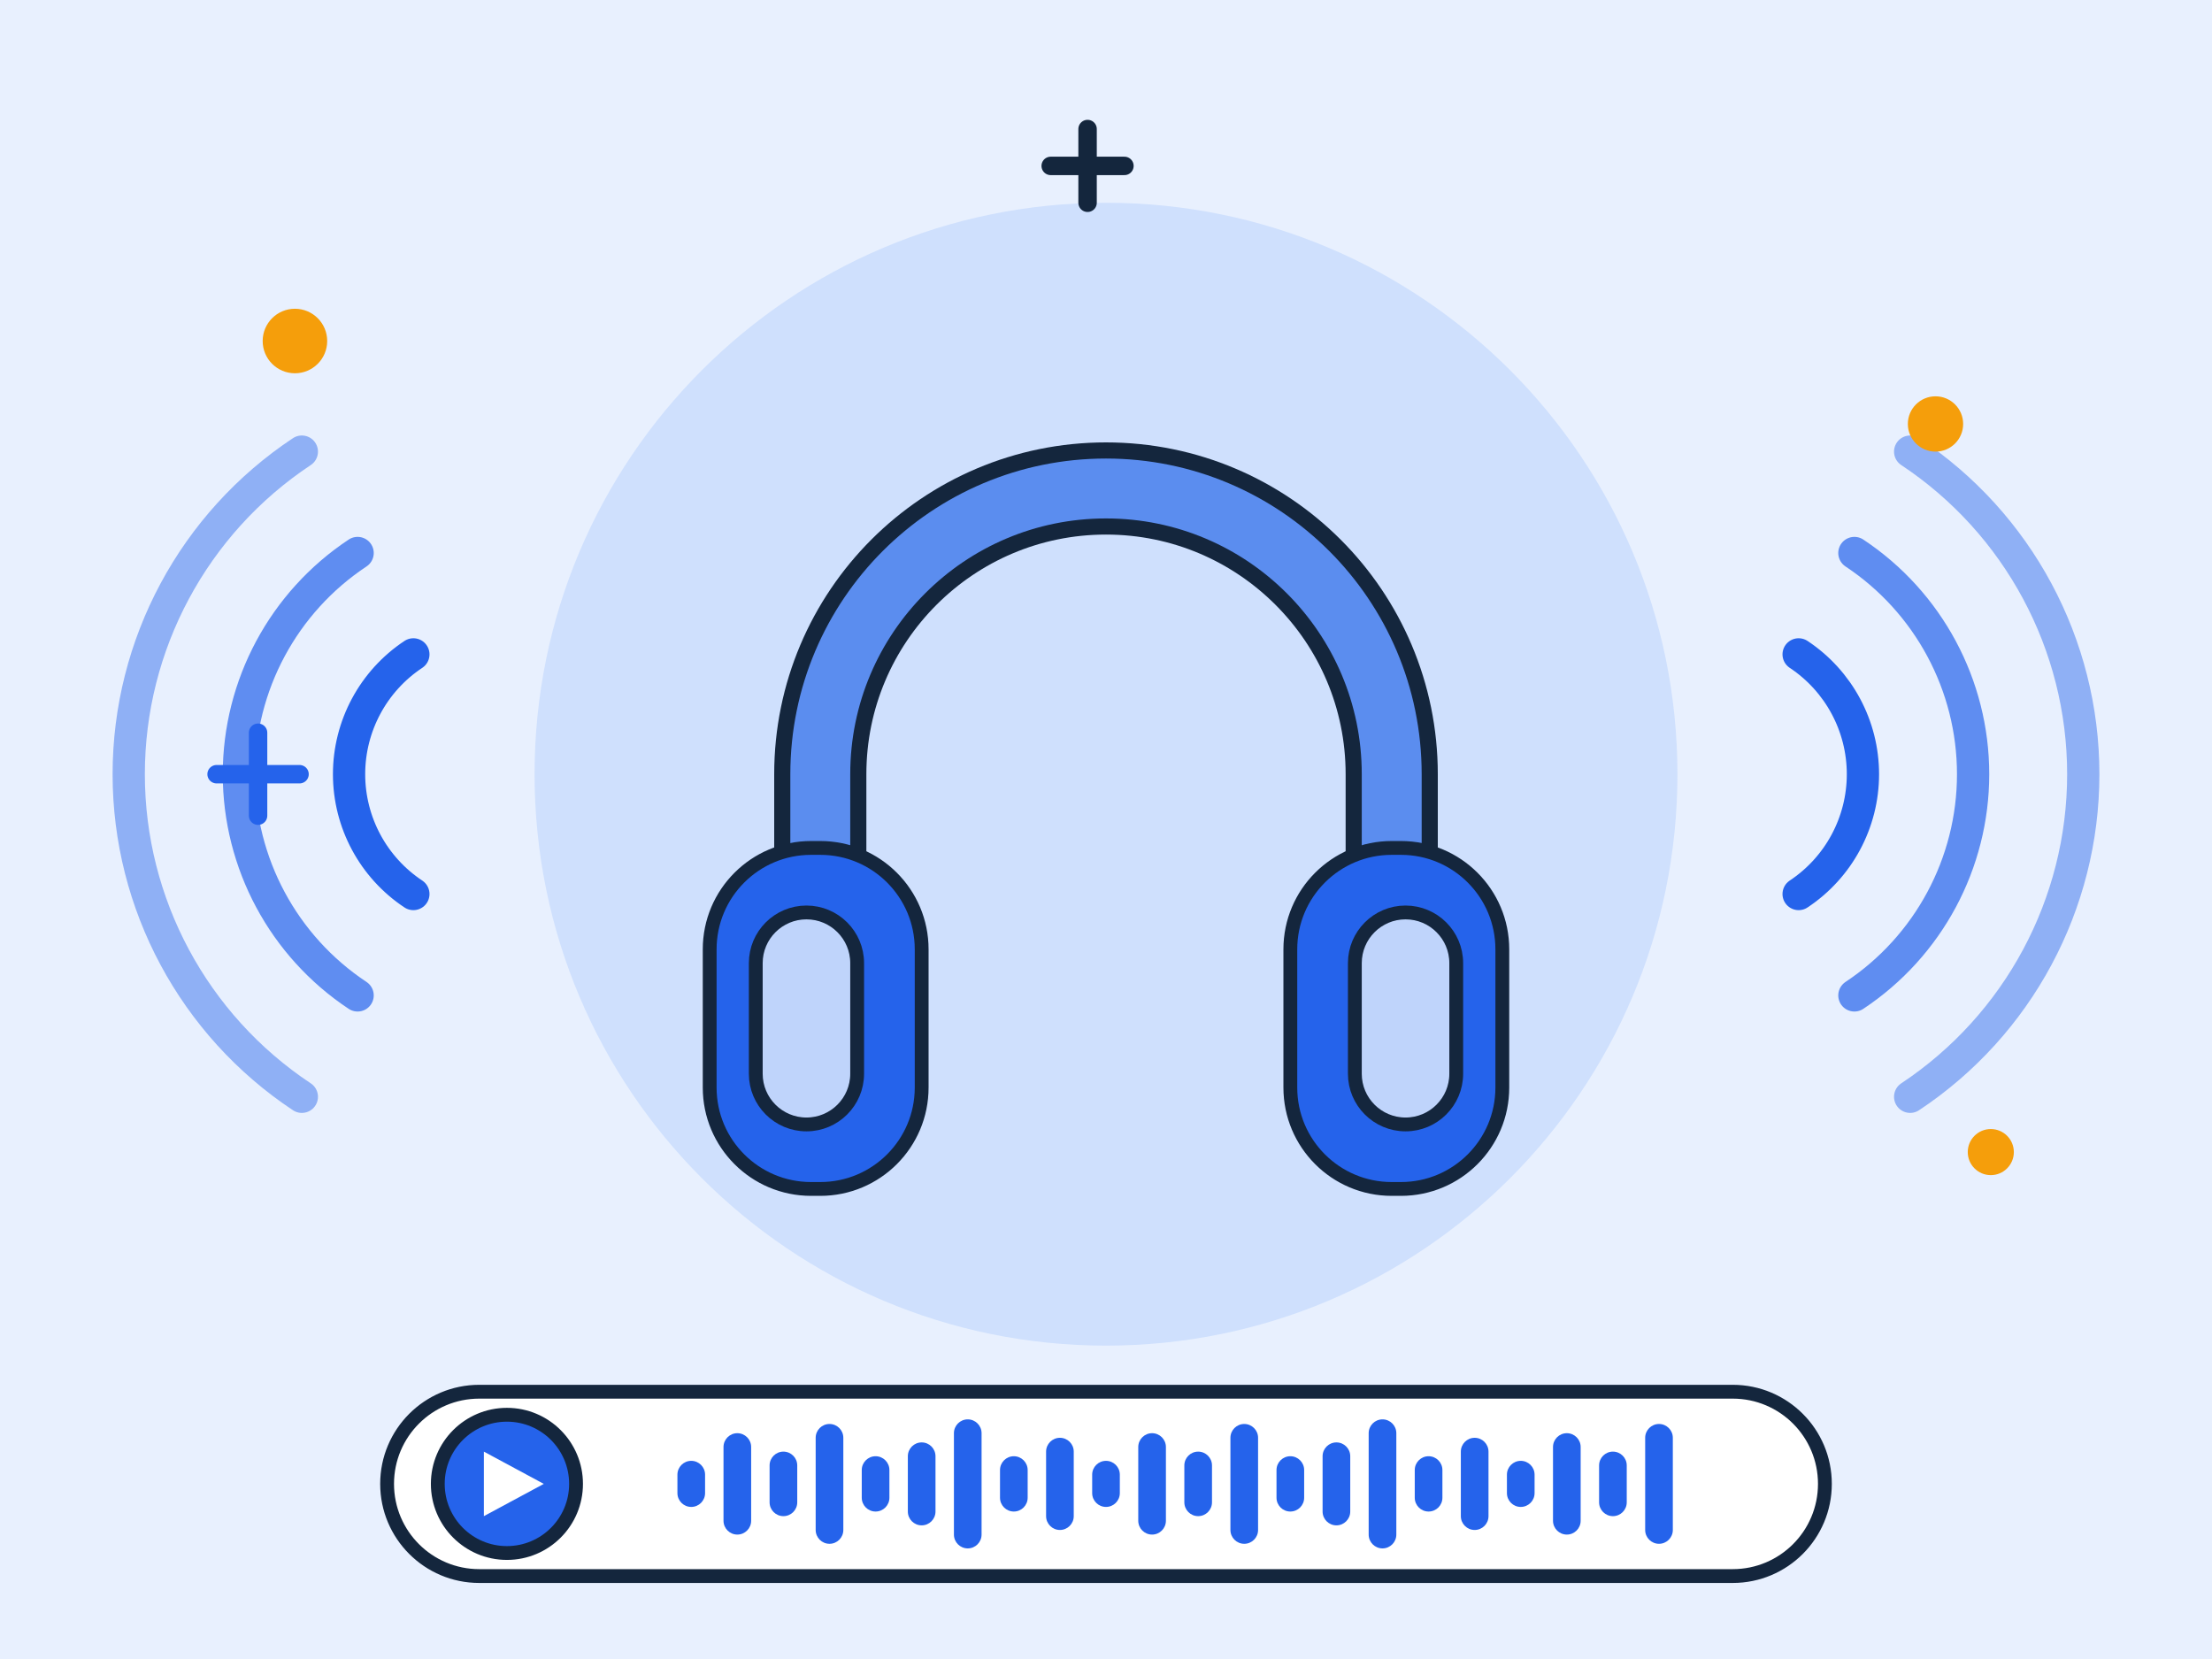
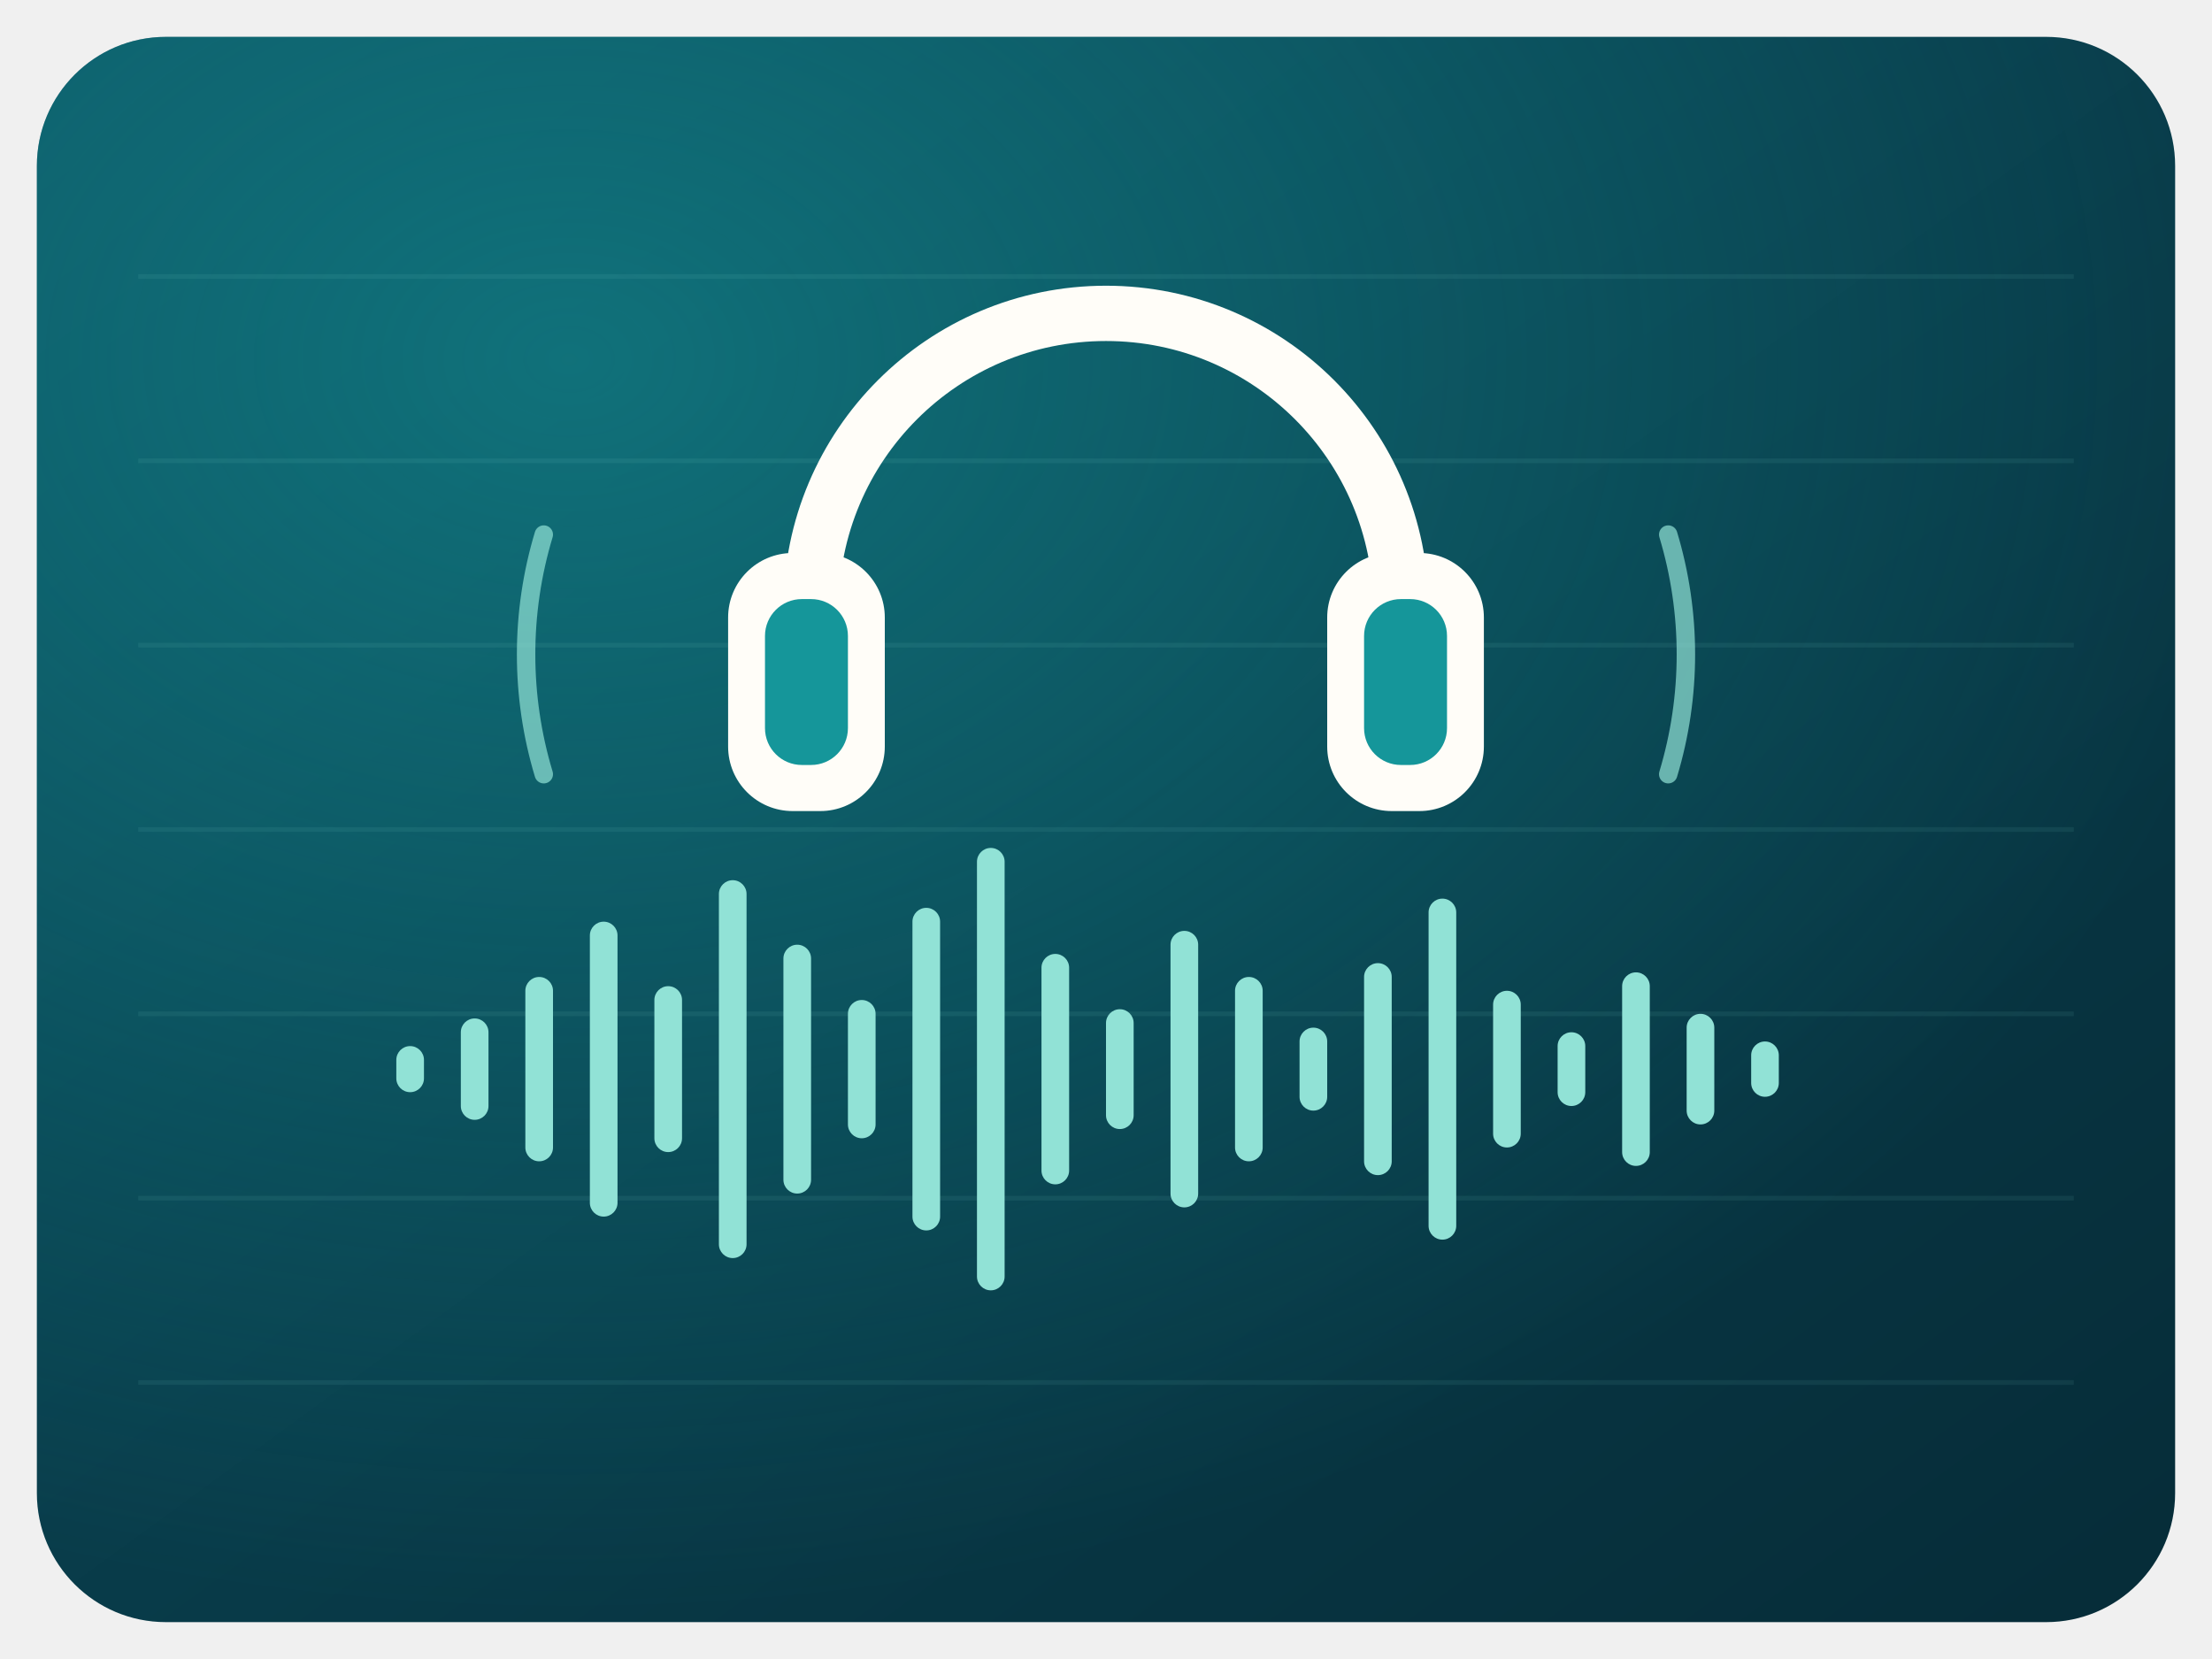
- <svg xmlns="http://www.w3.org/2000/svg" viewBox="0 0 480 360" width="480" height="360" role="img" aria-label="Headphones surrounded by sound waves above an audio player bar">
-   <rect width="480" height="360" fill="#E8F0FE" />
-   <circle cx="240" cy="168" r="124" fill="#CFE0FD" />
-   <g fill="none" stroke="#2563EB" stroke-width="7" stroke-linecap="round">
-     <path d="M89.7 142a31.2 31.2 0 0 0 0 52" stroke-opacity="1" />
-     <path d="M390.3 142a31.2 31.2 0 0 1 0 52" stroke-opacity="1" />
-     <path d="M77.6 120a57.6 57.6 0 0 0 0 96" stroke-opacity="0.7" />
-     <path d="M402.4 120a57.6 57.6 0 0 1 0 96" stroke-opacity="0.7" />
-     <path d="M65.5 98a84.0 84.0 0 0 0 0 140" stroke-opacity="0.45" />
-     <path d="M414.5 98a84.0 84.0 0 0 1 0 140" stroke-opacity="0.45" />
+ <svg xmlns="http://www.w3.org/2000/svg" viewBox="0 0 480 360" width="480" height="360" role="img" aria-label="The Sound Studio: headphones over a glowing sound wave on ocean glass">
+   <defs>
+     <linearGradient id="g" x1="0" y1="0" x2="1" y2="1">
+       <stop offset="0" stop-color="#0B4B5B" />
+       <stop offset="1" stop-color="#062C38" />
+     </linearGradient>
+     <radialGradient id="l" cx=".25" cy=".2" r=".8">
+       <stop offset="0" stop-color="#15969A" stop-opacity=".55" />
+       <stop offset="1" stop-color="#15969A" stop-opacity="0" />
+     </radialGradient>
+   </defs>
+   <rect x="8" y="8" width="464" height="344" rx="28" fill="url(#g)" />
+   <rect x="8" y="8" width="464" height="344" rx="28" fill="url(#l)" />
+   <g stroke="#91E2D6" stroke-opacity=".08">
+     <line x1="30" y1="60" x2="450" y2="60" />
+     <line x1="30" y1="100" x2="450" y2="100" />
+     <line x1="30" y1="140" x2="450" y2="140" />
+     <line x1="30" y1="180" x2="450" y2="180" />
+     <line x1="30" y1="220" x2="450" y2="220" />
+     <line x1="30" y1="260" x2="450" y2="260" />
+     <line x1="30" y1="300" x2="450" y2="300" />
  </g>
-   <g transform="translate(240 168)">
-     <path d="M-62 28V0a62 62 0 0 1 124 0V28" fill="none" stroke="#14263D" stroke-width="20" stroke-linecap="round" />
-     <path d="M-62 28V0a62 62 0 0 1 124 0V28" fill="none" stroke="#5B8DEF" stroke-width="13" stroke-linecap="round" />
-     <rect x="-86" y="16" width="46" height="74" rx="22" fill="#2563EB" stroke="#14263D" stroke-width="3" stroke-linejoin="round" stroke-linecap="round" />
-     <rect x="-76" y="30" width="22" height="46" rx="11" fill="#BFD4FB" stroke="#14263D" stroke-width="3" stroke-linejoin="round" stroke-linecap="round" />
-     <rect x="40" y="16" width="46" height="74" rx="22" fill="#2563EB" stroke="#14263D" stroke-width="3" stroke-linejoin="round" stroke-linecap="round" />
-     <rect x="54" y="30" width="22" height="46" rx="11" fill="#BFD4FB" stroke="#14263D" stroke-width="3" stroke-linejoin="round" stroke-linecap="round" />
+   <g fill="#91E2D6">
+     <rect x="86" y="227" width="6" height="10" rx="3" />
+     <rect x="100" y="221" width="6" height="22" rx="3" />
+     <rect x="114" y="212" width="6" height="40" rx="3" />
+     <rect x="128" y="200" width="6" height="64" rx="3" />
+     <rect x="142" y="214" width="6" height="36" rx="3" />
+     <rect x="156" y="191" width="6" height="82" rx="3" />
+     <rect x="170" y="205" width="6" height="54" rx="3" />
+     <rect x="184" y="217" width="6" height="30" rx="3" />
+     <rect x="198" y="197" width="6" height="70" rx="3" />
+     <rect x="212" y="184" width="6" height="96" rx="3" />
+     <rect x="226" y="207" width="6" height="50" rx="3" />
+     <rect x="240" y="219" width="6" height="26" rx="3" />
+     <rect x="254" y="202" width="6" height="60" rx="3" />
+     <rect x="268" y="212" width="6" height="40" rx="3" />
+     <rect x="282" y="223" width="6" height="18" rx="3" />
+     <rect x="296" y="209" width="6" height="46" rx="3" />
+     <rect x="310" y="195" width="6" height="74" rx="3" />
+     <rect x="324" y="215" width="6" height="34" rx="3" />
+     <rect x="338" y="224" width="6" height="16" rx="3" />
+     <rect x="352" y="211" width="6" height="42" rx="3" />
+     <rect x="366" y="220" width="6" height="24" rx="3" />
+     <rect x="380" y="226" width="6" height="12" rx="3" />
  </g>
-   <rect x="84" y="302" width="312" height="40" rx="20" fill="#FFFFFF" stroke="#14263D" stroke-width="3" stroke-linejoin="round" stroke-linecap="round" />
-   <circle cx="110" cy="322" r="15" fill="#2563EB" stroke="#14263D" stroke-width="3" stroke-linejoin="round" stroke-linecap="round" />
-   <path d="M105 315l13 7-13 7z" fill="#fff" />
-   <g transform="translate(150 322)">
-     <rect x="-3.0" y="-5.0" width="6" height="10" rx="3.0" fill="#2563EB" />
-     <rect x="7.0" y="-11.0" width="6" height="22" rx="3.0" fill="#2563EB" />
-     <rect x="17.0" y="-7.0" width="6" height="14" rx="3.0" fill="#2563EB" />
-     <rect x="27.0" y="-13.0" width="6" height="26" rx="3.0" fill="#2563EB" />
-     <rect x="37.0" y="-6.0" width="6" height="12" rx="3.0" fill="#2563EB" />
-     <rect x="47.0" y="-9.0" width="6" height="18" rx="3.0" fill="#2563EB" />
-     <rect x="57.0" y="-14.0" width="6" height="28" rx="3.0" fill="#2563EB" />
-     <rect x="67.0" y="-6.0" width="6" height="12" rx="3.0" fill="#2563EB" />
-     <rect x="77.0" y="-10.0" width="6" height="20" rx="3.0" fill="#2563EB" />
-     <rect x="87.0" y="-5.0" width="6" height="10" rx="3.0" fill="#2563EB" />
-     <rect x="97.0" y="-11.0" width="6" height="22" rx="3.0" fill="#2563EB" />
-     <rect x="107.0" y="-7.0" width="6" height="14" rx="3.0" fill="#2563EB" />
-     <rect x="117.0" y="-13.0" width="6" height="26" rx="3.0" fill="#2563EB" />
-     <rect x="127.0" y="-6.0" width="6" height="12" rx="3.0" fill="#2563EB" />
-     <rect x="137.0" y="-9.0" width="6" height="18" rx="3.0" fill="#2563EB" />
-     <rect x="147.0" y="-14.0" width="6" height="28" rx="3.0" fill="#2563EB" />
-     <rect x="157.0" y="-6.0" width="6" height="12" rx="3.0" fill="#2563EB" />
-     <rect x="167.0" y="-10.0" width="6" height="20" rx="3.0" fill="#2563EB" />
-     <rect x="177.0" y="-5.0" width="6" height="10" rx="3.0" fill="#2563EB" />
-     <rect x="187.0" y="-11.0" width="6" height="22" rx="3.0" fill="#2563EB" />
-     <rect x="197.0" y="-7.0" width="6" height="14" rx="3.0" fill="#2563EB" />
-     <rect x="207.0" y="-13.0" width="6" height="26" rx="3.0" fill="#2563EB" />
+   <path d="M176 132a64 64 0 0 1 128 0" fill="none" stroke="#FFFDF8" stroke-width="12" stroke-linecap="round" />
+   <rect x="158" y="120" width="34" height="56" rx="14" fill="#FFFDF8" />
+   <rect x="288" y="120" width="34" height="56" rx="14" fill="#FFFDF8" />
+   <rect x="166" y="130" width="18" height="36" rx="8" fill="#15969A" />
+   <rect x="296" y="130" width="18" height="36" rx="8" fill="#15969A" />
+   <g fill="none" stroke="#91E2D6" stroke-linecap="round" stroke-width="4" opacity=".7">
+     <path d="M118 116a90 90 0 0 0 0 52" />
+     <path d="M362 116a90 90 0 0 1 0 52" />
  </g>
-   <circle cx="64" cy="74" r="7" fill="#F59E0B" />
-   <circle cx="420" cy="92" r="6" fill="#F59E0B" />
-   <circle cx="432" cy="250" r="5" fill="#F59E0B" />
-   <path d="M47 168H65M56 159V177" stroke="#2563EB" stroke-width="4" stroke-linecap="round" />
-   <path d="M228 36H244M236 28V44" stroke="#14263D" stroke-width="4" stroke-linecap="round" />
</svg>
